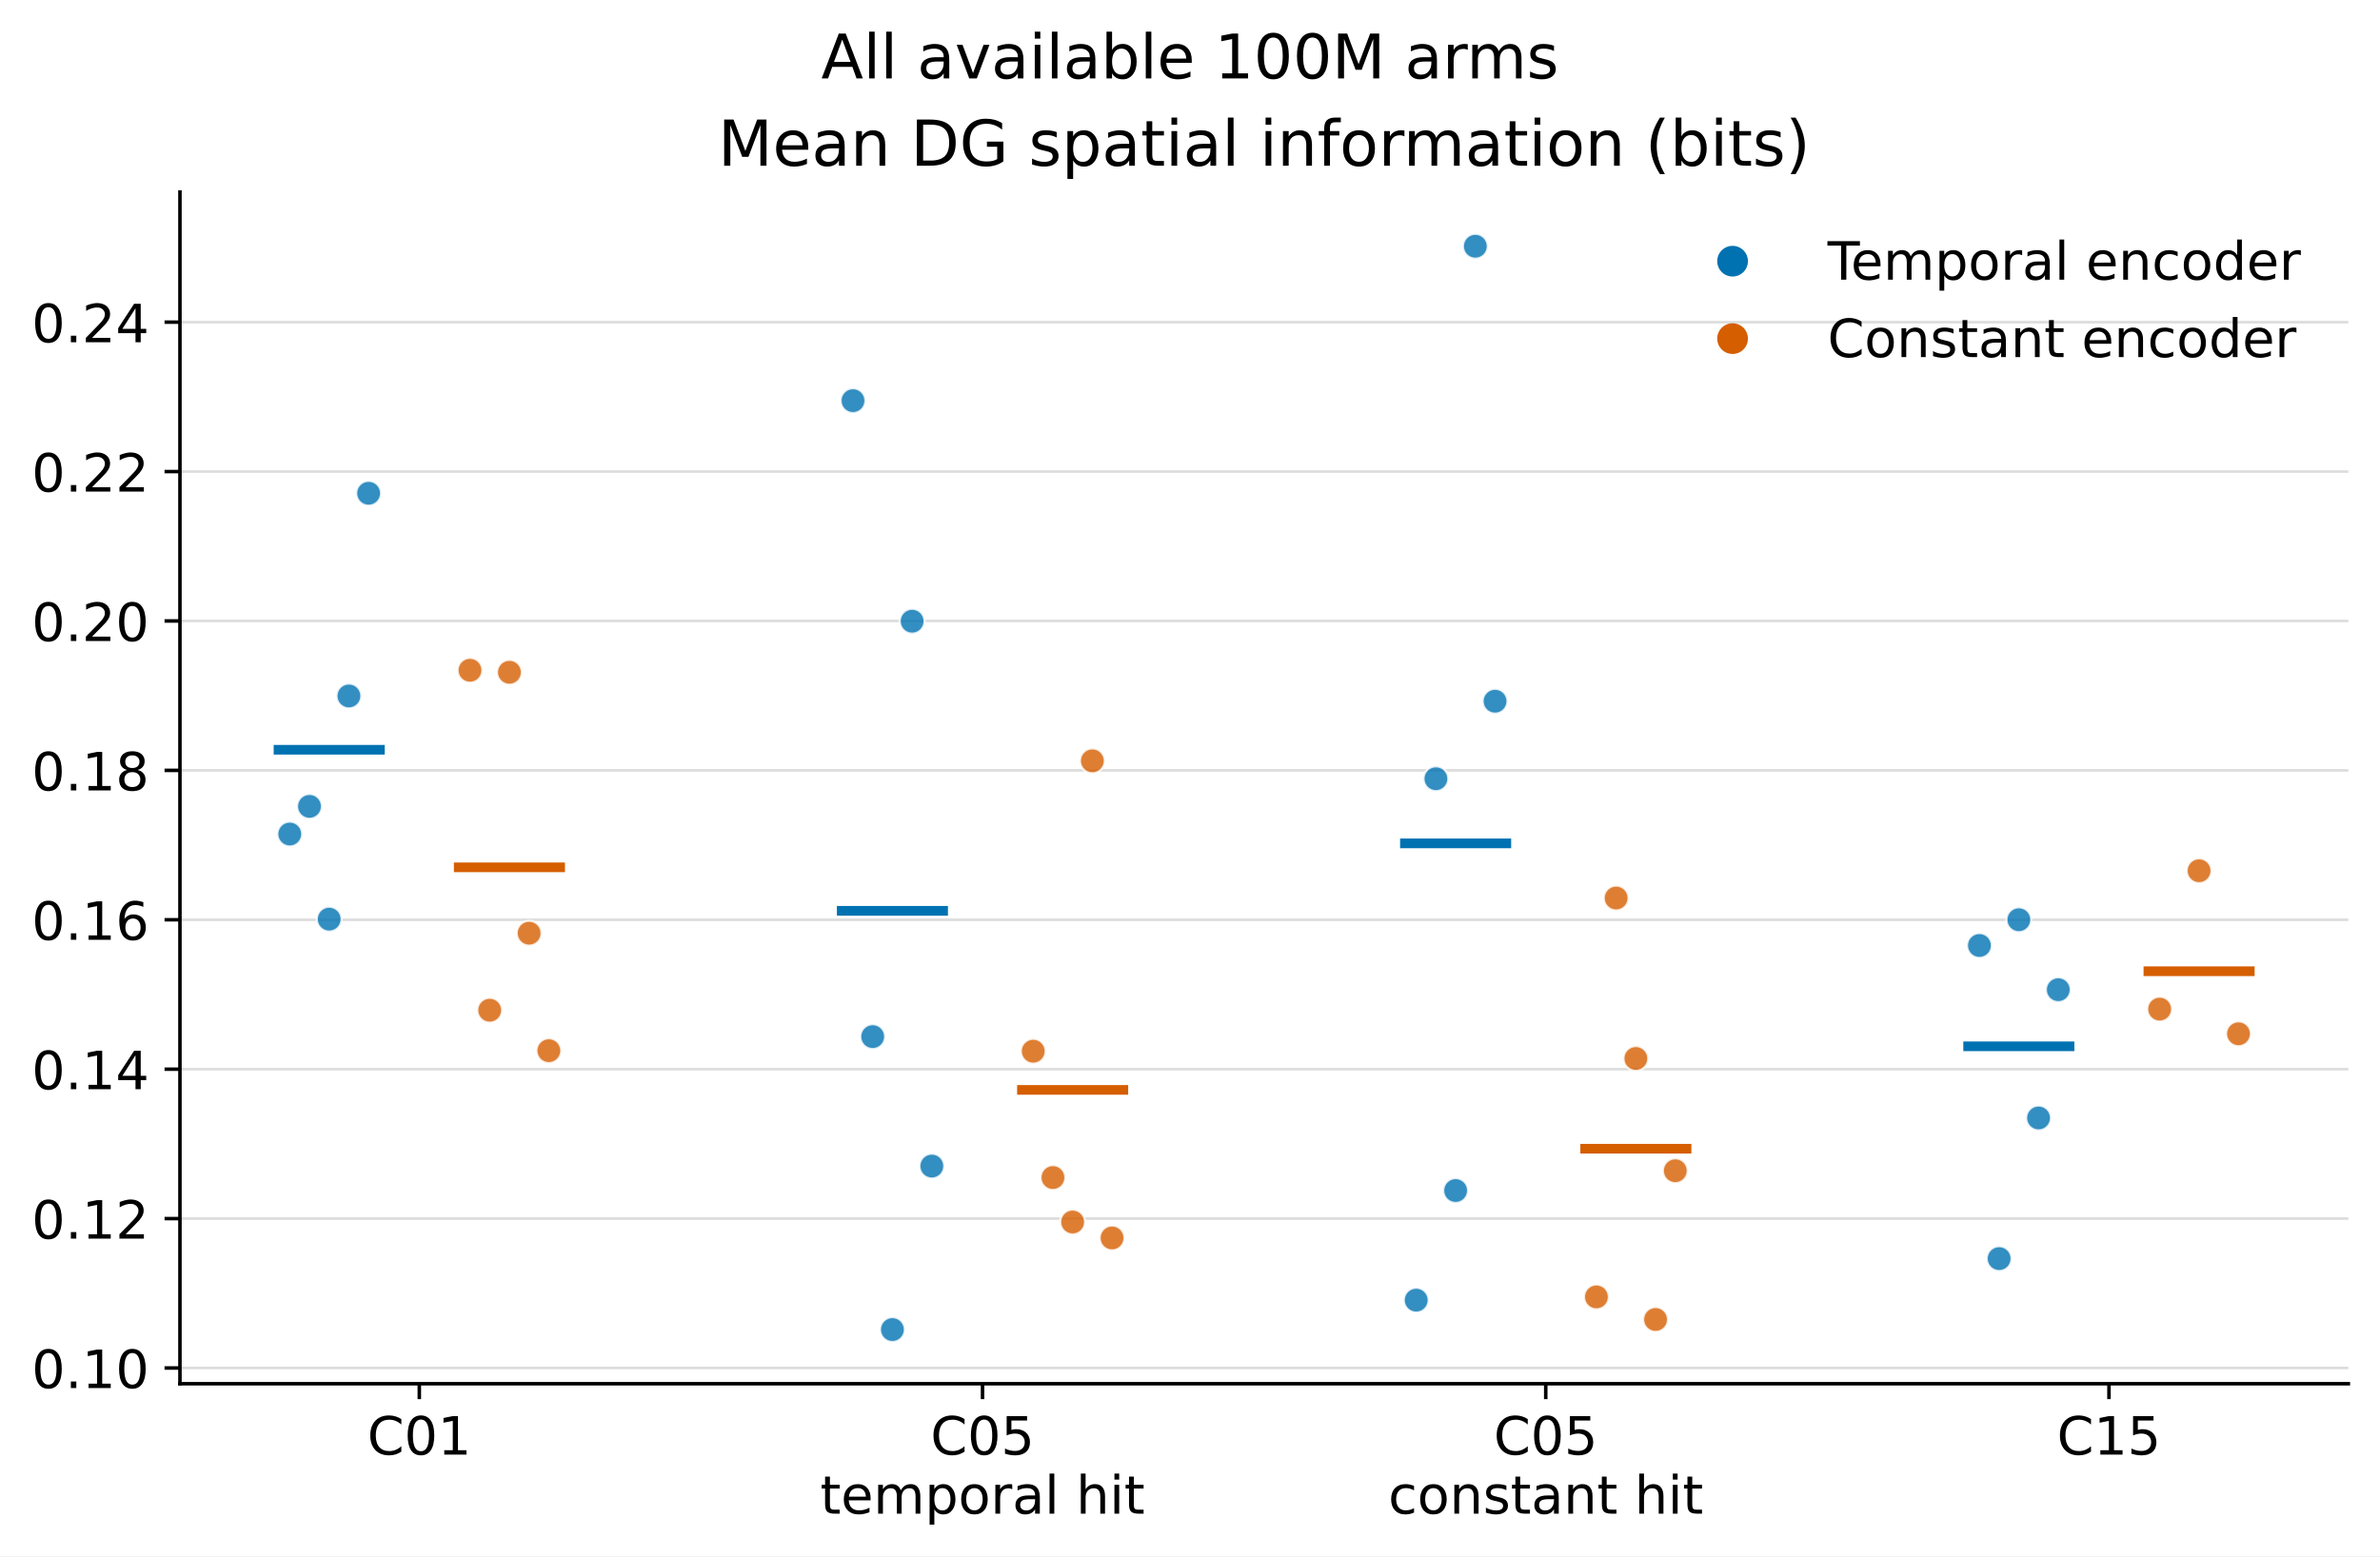
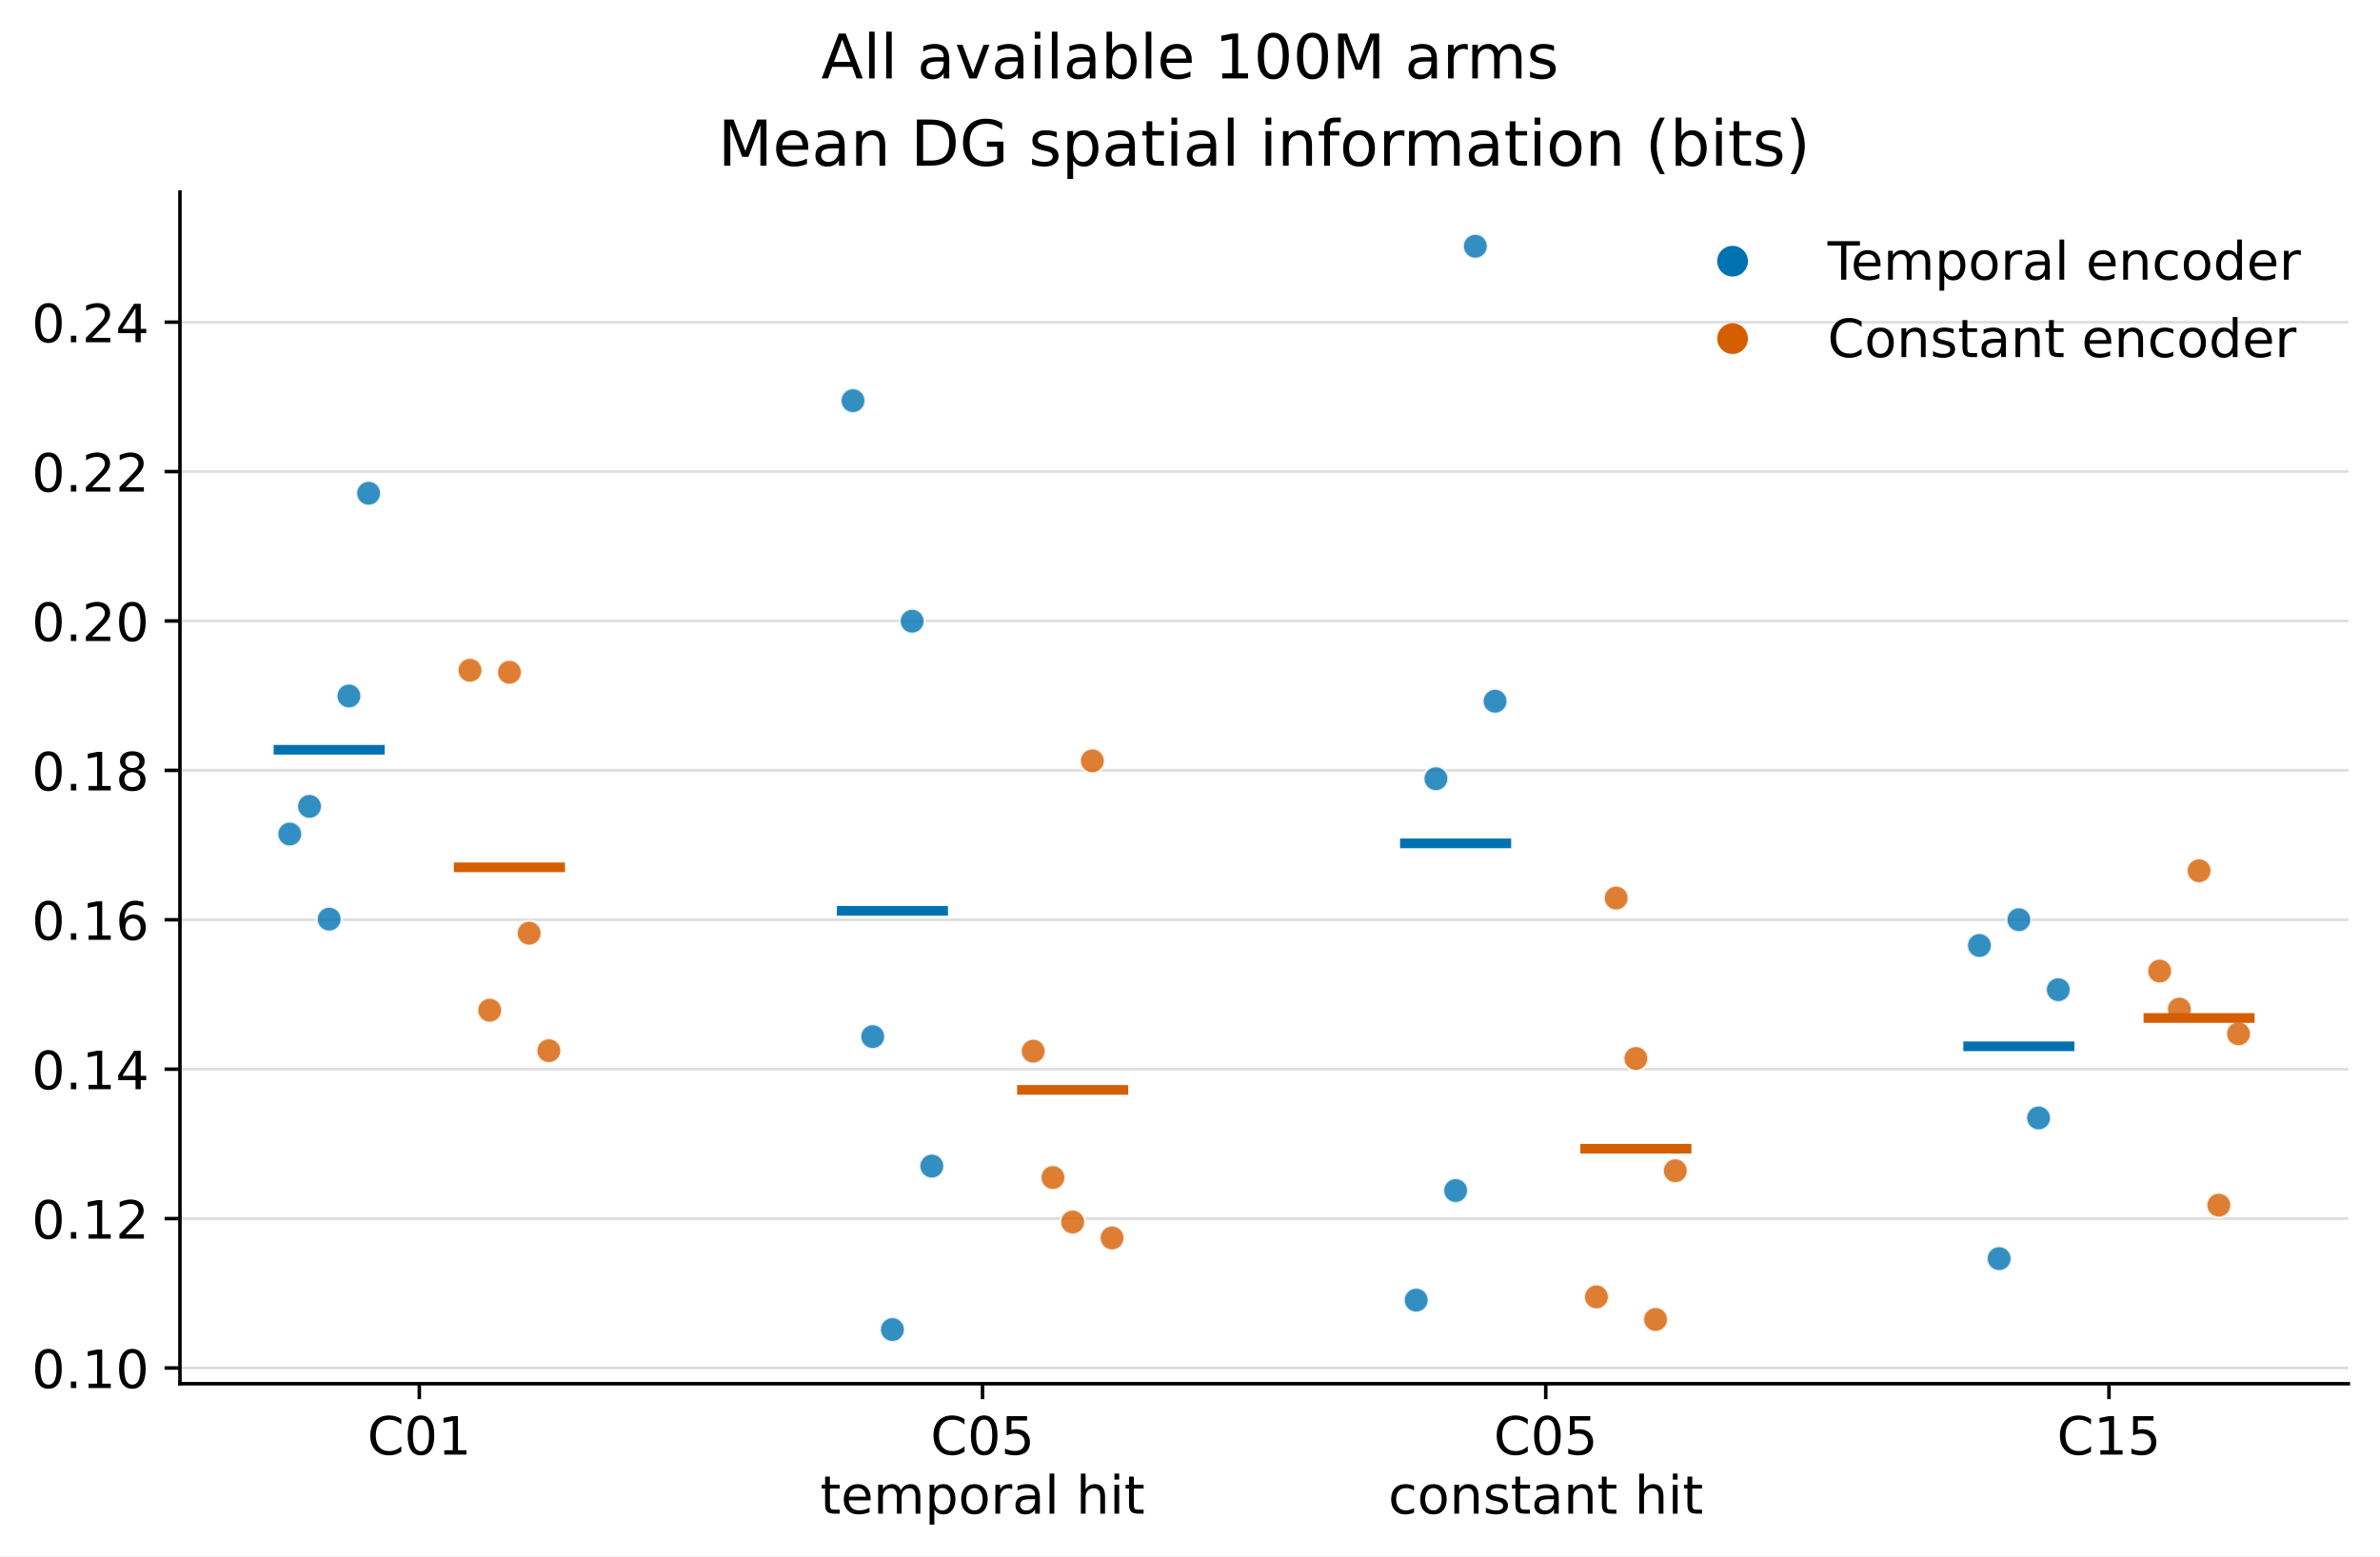
<svg xmlns="http://www.w3.org/2000/svg" xmlns:xlink="http://www.w3.org/1999/xlink" width="541.2pt" height="354pt" viewBox="0 0 541.2 354" version="1.1">
  <defs>
    <style type="text/css">*{stroke-linejoin: round; stroke-linecap: butt}</style>
  </defs>
  <g id="figure_1">
    <g id="patch_1">
      <path d="M 0 354 L 541.2 354 L 541.2 0 L 0 0 z " style="fill: #ffffff" />
    </g>
    <g id="axes_1">
      <g id="patch_2">
        <path d="M 40.919 314.748 L 534 314.748 L 534 43.692 L 40.919 43.692 z " style="fill: #ffffff" />
      </g>
      <g id="matplotlib.axis_1">
        <g id="xtick_1">
          <g id="line2d_1">
            <defs>
              <path id="mef62edf60f" d="M 0 0 L 0 3.5 " style="stroke: #000000; stroke-width: 0.8" />
            </defs>
            <g>
              <use xlink:href="#mef62edf60f" x="95.35" y="314.748" style="stroke: #000000; stroke-width: 0.8" />
            </g>
          </g>
          <g id="text_1">
            <text style="font-size: 12px; font-family: 'DejaVu Sans'; text-anchor: middle" x="95.35" y="330.867" transform="rotate(-0 95.34974 330.8665)">C01</text>
          </g>
        </g>
        <g id="xtick_2">
          <g id="line2d_2">
            <g>
              <use xlink:href="#mef62edf60f" x="223.423" y="314.748" style="stroke: #000000; stroke-width: 0.8" />
            </g>
          </g>
          <g id="text_2">
            <text style="font-size: 12px; font-family: 'DejaVu Sans'" transform="translate(211.598 330.8665)">C05</text>
            <text style="font-size: 12px; font-family: 'DejaVu Sans'" transform="translate(186.5152 344.3039)">temporal hit</text>
          </g>
        </g>
        <g id="xtick_3">
          <g id="line2d_3">
            <g>
              <use xlink:href="#mef62edf60f" x="351.496" y="314.748" style="stroke: #000000; stroke-width: 0.8" />
            </g>
          </g>
          <g id="text_3">
            <text style="font-size: 12px; font-family: 'DejaVu Sans'" transform="translate(339.6709 330.8665)">C05</text>
            <text style="font-size: 12px; font-family: 'DejaVu Sans'" transform="translate(315.685 344.3039)">constant hit</text>
          </g>
        </g>
        <g id="xtick_4">
          <g id="line2d_4">
            <g>
              <use xlink:href="#mef62edf60f" x="479.569" y="314.748" style="stroke: #000000; stroke-width: 0.8" />
            </g>
          </g>
          <g id="text_4">
            <text style="font-size: 12px; font-family: 'DejaVu Sans'; text-anchor: middle" x="479.569" y="330.867" transform="rotate(-0 479.5685 330.8665)">C15</text>
          </g>
        </g>
      </g>
      <g id="matplotlib.axis_2">
        <g id="ytick_1">
          <g id="line2d_5">
            <path d="M 40.919 311.169 L 534 311.169 " clip-path="url(#p520fe203e6)" style="fill: none; stroke: #dddddd; stroke-width: 0.6; stroke-linecap: square" />
          </g>
          <g id="line2d_6">
            <defs>
              <path id="md314a975cc" d="M 0 0 L -3.5 0 " style="stroke: #000000; stroke-width: 0.8" />
            </defs>
            <g>
              <use xlink:href="#md314a975cc" x="40.919" y="311.169" style="stroke: #000000; stroke-width: 0.8" />
            </g>
          </g>
          <g id="text_5">
            <text style="font-size: 12px; font-family: 'DejaVu Sans'; text-anchor: end" x="33.919" y="315.728" transform="rotate(-0 33.91875 315.728)">0.10</text>
          </g>
        </g>
        <g id="ytick_2">
          <g id="line2d_7">
            <path d="M 40.919 277.185 L 534 277.185 " clip-path="url(#p520fe203e6)" style="fill: none; stroke: #dddddd; stroke-width: 0.6; stroke-linecap: square" />
          </g>
          <g id="line2d_8">
            <g>
              <use xlink:href="#md314a975cc" x="40.919" y="277.185" style="stroke: #000000; stroke-width: 0.8" />
            </g>
          </g>
          <g id="text_6">
            <text style="font-size: 12px; font-family: 'DejaVu Sans'; text-anchor: end" x="33.919" y="281.744" transform="rotate(-0 33.91875 281.7441)">0.12</text>
          </g>
        </g>
        <g id="ytick_3">
          <g id="line2d_9">
            <path d="M 40.919 243.201 L 534 243.201 " clip-path="url(#p520fe203e6)" style="fill: none; stroke: #dddddd; stroke-width: 0.6; stroke-linecap: square" />
          </g>
          <g id="line2d_10">
            <g>
              <use xlink:href="#md314a975cc" x="40.919" y="243.201" style="stroke: #000000; stroke-width: 0.8" />
            </g>
          </g>
          <g id="text_7">
            <text style="font-size: 12px; font-family: 'DejaVu Sans'; text-anchor: end" x="33.919" y="247.76" transform="rotate(-0 33.91875 247.7602)">0.14</text>
          </g>
        </g>
        <g id="ytick_4">
          <g id="line2d_11">
            <path d="M 40.919 209.217 L 534 209.217 " clip-path="url(#p520fe203e6)" style="fill: none; stroke: #dddddd; stroke-width: 0.6; stroke-linecap: square" />
          </g>
          <g id="line2d_12">
            <g>
              <use xlink:href="#md314a975cc" x="40.919" y="209.217" style="stroke: #000000; stroke-width: 0.8" />
            </g>
          </g>
          <g id="text_8">
            <text style="font-size: 12px; font-family: 'DejaVu Sans'; text-anchor: end" x="33.919" y="213.776" transform="rotate(-0 33.91875 213.7763)">0.16</text>
          </g>
        </g>
        <g id="ytick_5">
          <g id="line2d_13">
            <path d="M 40.919 175.233 L 534 175.233 " clip-path="url(#p520fe203e6)" style="fill: none; stroke: #dddddd; stroke-width: 0.6; stroke-linecap: square" />
          </g>
          <g id="line2d_14">
            <g>
              <use xlink:href="#md314a975cc" x="40.919" y="175.233" style="stroke: #000000; stroke-width: 0.8" />
            </g>
          </g>
          <g id="text_9">
            <text style="font-size: 12px; font-family: 'DejaVu Sans'; text-anchor: end" x="33.919" y="179.792" transform="rotate(-0 33.91875 179.7923)">0.18</text>
          </g>
        </g>
        <g id="ytick_6">
          <g id="line2d_15">
            <path d="M 40.919 141.249 L 534 141.249 " clip-path="url(#p520fe203e6)" style="fill: none; stroke: #dddddd; stroke-width: 0.6; stroke-linecap: square" />
          </g>
          <g id="line2d_16">
            <g>
              <use xlink:href="#md314a975cc" x="40.919" y="141.249" style="stroke: #000000; stroke-width: 0.8" />
            </g>
          </g>
          <g id="text_10">
            <text style="font-size: 12px; font-family: 'DejaVu Sans'; text-anchor: end" x="33.919" y="145.808" transform="rotate(-0 33.91875 145.8084)">0.20</text>
          </g>
        </g>
        <g id="ytick_7">
          <g id="line2d_17">
            <path d="M 40.919 107.265 L 534 107.265 " clip-path="url(#p520fe203e6)" style="fill: none; stroke: #dddddd; stroke-width: 0.6; stroke-linecap: square" />
          </g>
          <g id="line2d_18">
            <g>
              <use xlink:href="#md314a975cc" x="40.919" y="107.265" style="stroke: #000000; stroke-width: 0.8" />
            </g>
          </g>
          <g id="text_11">
            <text style="font-size: 12px; font-family: 'DejaVu Sans'; text-anchor: end" x="33.919" y="111.824" transform="rotate(-0 33.91875 111.8245)">0.22</text>
          </g>
        </g>
        <g id="ytick_8">
          <g id="line2d_19">
            <path d="M 40.919 73.282 L 534 73.282 " clip-path="url(#p520fe203e6)" style="fill: none; stroke: #dddddd; stroke-width: 0.6; stroke-linecap: square" />
          </g>
          <g id="line2d_20">
            <g>
              <use xlink:href="#md314a975cc" x="40.919" y="73.282" style="stroke: #000000; stroke-width: 0.8" />
            </g>
          </g>
          <g id="text_12">
            <text style="font-size: 12px; font-family: 'DejaVu Sans'; text-anchor: end" x="33.919" y="77.841" transform="rotate(-0 33.91875 77.84057)">0.24</text>
          </g>
        </g>
      </g>
      <g id="PathCollection_1">
        <defs>
          <path id="m71f8409762" d="M 0 2.828 C 0.75 2.828 1.47 2.53 2 2 C 2.53 1.47 2.828 0.75 2.828 0 C 2.828 -0.75 2.53 -1.47 2 -2 C 1.47 -2.53 0.75 -2.828 0 -2.828 C -0.75 -2.828 -1.47 -2.53 -2 -2 C -2.53 -1.47 -2.828 -0.75 -2.828 0 C -2.828 0.75 -2.53 1.47 -2 2 C -1.47 2.53 -0.75 2.828 0 2.828 z " style="stroke: #ffffff; stroke-opacity: 0.8; stroke-width: 0.5" />
        </defs>
        <g clip-path="url(#p520fe203e6)">
          <use xlink:href="#m71f8409762" x="65.893" y="189.711" style="fill: #0072b2; fill-opacity: 0.8; stroke: #ffffff; stroke-opacity: 0.8; stroke-width: 0.5" />
          <use xlink:href="#m71f8409762" x="70.376" y="183.42" style="fill: #0072b2; fill-opacity: 0.8; stroke: #ffffff; stroke-opacity: 0.8; stroke-width: 0.5" />
          <use xlink:href="#m71f8409762" x="74.858" y="209.073" style="fill: #0072b2; fill-opacity: 0.8; stroke: #ffffff; stroke-opacity: 0.8; stroke-width: 0.5" />
          <use xlink:href="#m71f8409762" x="79.341" y="158.307" style="fill: #0072b2; fill-opacity: 0.8; stroke: #ffffff; stroke-opacity: 0.8; stroke-width: 0.5" />
          <use xlink:href="#m71f8409762" x="83.823" y="112.2" style="fill: #0072b2; fill-opacity: 0.8; stroke: #ffffff; stroke-opacity: 0.8; stroke-width: 0.5" />
        </g>
      </g>
      <g id="PathCollection_2">
        <defs>
          <path id="m92dcd0056e" d="M 0 2.828 C 0.75 2.828 1.47 2.53 2 2 C 2.53 1.47 2.828 0.75 2.828 0 C 2.828 -0.75 2.53 -1.47 2 -2 C 1.47 -2.53 0.75 -2.828 0 -2.828 C -0.75 -2.828 -1.47 -2.53 -2 -2 C -2.53 -1.47 -2.828 -0.75 -2.828 0 C -2.828 0.75 -2.53 1.47 -2 2 C -1.47 2.53 -0.75 2.828 0 2.828 z " style="stroke: #ffffff; stroke-opacity: 0.8; stroke-width: 0.5" />
        </defs>
        <g clip-path="url(#p520fe203e6)">
          <use xlink:href="#m92dcd0056e" x="106.876" y="152.463" style="fill: #d55e00; fill-opacity: 0.8; stroke: #ffffff; stroke-opacity: 0.8; stroke-width: 0.5" />
          <use xlink:href="#m92dcd0056e" x="111.359" y="229.787" style="fill: #d55e00; fill-opacity: 0.8; stroke: #ffffff; stroke-opacity: 0.8; stroke-width: 0.5" />
          <use xlink:href="#m92dcd0056e" x="115.841" y="152.918" style="fill: #d55e00; fill-opacity: 0.8; stroke: #ffffff; stroke-opacity: 0.8; stroke-width: 0.5" />
          <use xlink:href="#m92dcd0056e" x="120.324" y="212.27" style="fill: #d55e00; fill-opacity: 0.8; stroke: #ffffff; stroke-opacity: 0.8; stroke-width: 0.5" />
          <use xlink:href="#m92dcd0056e" x="124.807" y="238.993" style="fill: #d55e00; fill-opacity: 0.8; stroke: #ffffff; stroke-opacity: 0.8; stroke-width: 0.5" />
        </g>
      </g>
      <g id="PathCollection_3">
        <g clip-path="url(#p520fe203e6)">
          <use xlink:href="#m71f8409762" x="193.966" y="91.137" style="fill: #0072b2; fill-opacity: 0.8; stroke: #ffffff; stroke-opacity: 0.8; stroke-width: 0.5" />
          <use xlink:href="#m71f8409762" x="198.448" y="235.793" style="fill: #0072b2; fill-opacity: 0.8; stroke: #ffffff; stroke-opacity: 0.8; stroke-width: 0.5" />
          <use xlink:href="#m71f8409762" x="202.931" y="302.428" style="fill: #0072b2; fill-opacity: 0.8; stroke: #ffffff; stroke-opacity: 0.8; stroke-width: 0.5" />
          <use xlink:href="#m71f8409762" x="207.414" y="141.303" style="fill: #0072b2; fill-opacity: 0.8; stroke: #ffffff; stroke-opacity: 0.8; stroke-width: 0.5" />
          <use xlink:href="#m71f8409762" x="211.896" y="265.24" style="fill: #0072b2; fill-opacity: 0.8; stroke: #ffffff; stroke-opacity: 0.8; stroke-width: 0.5" />
        </g>
      </g>
      <g id="PathCollection_4">
        <g clip-path="url(#p520fe203e6)">
          <use xlink:href="#m92dcd0056e" x="234.949" y="239.112" style="fill: #d55e00; fill-opacity: 0.8; stroke: #ffffff; stroke-opacity: 0.8; stroke-width: 0.5" />
          <use xlink:href="#m92dcd0056e" x="239.432" y="267.847" style="fill: #d55e00; fill-opacity: 0.8; stroke: #ffffff; stroke-opacity: 0.8; stroke-width: 0.5" />
          <use xlink:href="#m92dcd0056e" x="243.914" y="277.962" style="fill: #d55e00; fill-opacity: 0.8; stroke: #ffffff; stroke-opacity: 0.8; stroke-width: 0.5" />
          <use xlink:href="#m92dcd0056e" x="248.397" y="173.062" style="fill: #d55e00; fill-opacity: 0.8; stroke: #ffffff; stroke-opacity: 0.8; stroke-width: 0.5" />
          <use xlink:href="#m92dcd0056e" x="252.879" y="281.589" style="fill: #d55e00; fill-opacity: 0.8; stroke: #ffffff; stroke-opacity: 0.8; stroke-width: 0.5" />
        </g>
      </g>
      <g id="PathCollection_5">
        <g clip-path="url(#p520fe203e6)">
          <use xlink:href="#m71f8409762" x="322.039" y="295.734" style="fill: #0072b2; fill-opacity: 0.8; stroke: #ffffff; stroke-opacity: 0.8; stroke-width: 0.5" />
          <use xlink:href="#m71f8409762" x="326.521" y="177.131" style="fill: #0072b2; fill-opacity: 0.8; stroke: #ffffff; stroke-opacity: 0.8; stroke-width: 0.5" />
          <use xlink:href="#m71f8409762" x="331.004" y="270.806" style="fill: #0072b2; fill-opacity: 0.8; stroke: #ffffff; stroke-opacity: 0.8; stroke-width: 0.5" />
          <use xlink:href="#m71f8409762" x="335.486" y="56.012" style="fill: #0072b2; fill-opacity: 0.8; stroke: #ffffff; stroke-opacity: 0.8; stroke-width: 0.5" />
          <use xlink:href="#m71f8409762" x="339.969" y="159.501" style="fill: #0072b2; fill-opacity: 0.8; stroke: #ffffff; stroke-opacity: 0.8; stroke-width: 0.5" />
        </g>
      </g>
      <g id="PathCollection_6">
        <g clip-path="url(#p520fe203e6)">
          <use xlink:href="#m92dcd0056e" x="363.022" y="294.999" style="fill: #d55e00; fill-opacity: 0.8; stroke: #ffffff; stroke-opacity: 0.8; stroke-width: 0.5" />
          <use xlink:href="#m92dcd0056e" x="367.505" y="204.269" style="fill: #d55e00; fill-opacity: 0.8; stroke: #ffffff; stroke-opacity: 0.8; stroke-width: 0.5" />
          <use xlink:href="#m92dcd0056e" x="371.987" y="240.762" style="fill: #d55e00; fill-opacity: 0.8; stroke: #ffffff; stroke-opacity: 0.8; stroke-width: 0.5" />
          <use xlink:href="#m92dcd0056e" x="376.47" y="300.132" style="fill: #d55e00; fill-opacity: 0.8; stroke: #ffffff; stroke-opacity: 0.8; stroke-width: 0.5" />
          <use xlink:href="#m92dcd0056e" x="380.952" y="266.303" style="fill: #d55e00; fill-opacity: 0.8; stroke: #ffffff; stroke-opacity: 0.8; stroke-width: 0.5" />
        </g>
      </g>
      <g id="PathCollection_7">
        <g clip-path="url(#p520fe203e6)">
          <use xlink:href="#m71f8409762" x="450.112" y="215.064" style="fill: #0072b2; fill-opacity: 0.8; stroke: #ffffff; stroke-opacity: 0.8; stroke-width: 0.5" />
          <use xlink:href="#m71f8409762" x="454.594" y="286.29" style="fill: #0072b2; fill-opacity: 0.8; stroke: #ffffff; stroke-opacity: 0.8; stroke-width: 0.5" />
          <use xlink:href="#m71f8409762" x="459.077" y="209.205" style="fill: #0072b2; fill-opacity: 0.8; stroke: #ffffff; stroke-opacity: 0.8; stroke-width: 0.5" />
          <use xlink:href="#m71f8409762" x="463.559" y="254.297" style="fill: #0072b2; fill-opacity: 0.8; stroke: #ffffff; stroke-opacity: 0.8; stroke-width: 0.5" />
          <use xlink:href="#m71f8409762" x="468.042" y="225.121" style="fill: #0072b2; fill-opacity: 0.8; stroke: #ffffff; stroke-opacity: 0.8; stroke-width: 0.5" />
        </g>
      </g>
      <g id="PathCollection_8">
        <g clip-path="url(#p520fe203e6)">
-           <use xlink:href="#m92dcd0056e" x="491.095" y="229.535" style="fill: #d55e00; fill-opacity: 0.8; stroke: #ffffff; stroke-opacity: 0.8; stroke-width: 0.5" />
+           <use xlink:href="#m92dcd0056e" x="491.095" y="220.887" style="fill: #d55e00; fill-opacity: 0.8; stroke: #ffffff; stroke-opacity: 0.8; stroke-width: 0.5" />
+           <use xlink:href="#m92dcd0056e" x="495.578" y="229.535" style="fill: #d55e00; fill-opacity: 0.8; stroke: #ffffff; stroke-opacity: 0.8; stroke-width: 0.5" />
          <use xlink:href="#m92dcd0056e" x="500.06" y="198.066" style="fill: #d55e00; fill-opacity: 0.8; stroke: #ffffff; stroke-opacity: 0.8; stroke-width: 0.5" />
+           <use xlink:href="#m92dcd0056e" x="504.543" y="274.137" style="fill: #d55e00; fill-opacity: 0.8; stroke: #ffffff; stroke-opacity: 0.8; stroke-width: 0.5" />
          <use xlink:href="#m92dcd0056e" x="509.025" y="235.149" style="fill: #d55e00; fill-opacity: 0.8; stroke: #ffffff; stroke-opacity: 0.8; stroke-width: 0.5" />
        </g>
      </g>
      <g id="patch_3">
        <path d="M 40.919 314.748 L 40.919 43.692 " style="fill: none; stroke: #000000; stroke-width: 0.8; stroke-linejoin: miter; stroke-linecap: square" />
      </g>
      <g id="patch_4">
        <path d="M 40.919 314.748 L 534 314.748 " style="fill: none; stroke: #000000; stroke-width: 0.8; stroke-linejoin: miter; stroke-linecap: square" />
      </g>
      <g id="line2d_21">
        <path d="M 63.332 170.542 L 86.385 170.542 " clip-path="url(#p520fe203e6)" style="fill: none; stroke: #0072b2; stroke-width: 2.2; stroke-linecap: square" />
      </g>
      <g id="line2d_22">
        <path d="M 104.315 197.287 L 127.368 197.287 " clip-path="url(#p520fe203e6)" style="fill: none; stroke: #d55e00; stroke-width: 2.2; stroke-linecap: square" />
      </g>
      <g id="line2d_23">
        <path d="M 191.404 207.18 L 214.458 207.18 " clip-path="url(#p520fe203e6)" style="fill: none; stroke: #0072b2; stroke-width: 2.2; stroke-linecap: square" />
      </g>
      <g id="line2d_24">
        <path d="M 232.388 247.914 L 255.441 247.914 " clip-path="url(#p520fe203e6)" style="fill: none; stroke: #d55e00; stroke-width: 2.2; stroke-linecap: square" />
      </g>
      <g id="line2d_25">
        <path d="M 319.477 191.837 L 342.53 191.837 " clip-path="url(#p520fe203e6)" style="fill: none; stroke: #0072b2; stroke-width: 2.2; stroke-linecap: square" />
      </g>
      <g id="line2d_26">
        <path d="M 360.461 261.293 L 383.514 261.293 " clip-path="url(#p520fe203e6)" style="fill: none; stroke: #d55e00; stroke-width: 2.2; stroke-linecap: square" />
      </g>
      <g id="line2d_27">
        <path d="M 447.55 237.995 L 470.603 237.995 " clip-path="url(#p520fe203e6)" style="fill: none; stroke: #0072b2; stroke-width: 2.2; stroke-linecap: square" />
      </g>
      <g id="line2d_28">
-         <path d="M 488.534 220.917 L 511.587 220.917 " clip-path="url(#p520fe203e6)" style="fill: none; stroke: #d55e00; stroke-width: 2.2; stroke-linecap: square" />
+         <path d="M 488.534 231.555 L 511.587 231.555 " clip-path="url(#p520fe203e6)" style="fill: none; stroke: #d55e00; stroke-width: 2.2; stroke-linecap: square" />
      </g>
      <g id="text_13">
        <text style="font-size: 14.4px; font-family: 'DejaVu Sans'; text-anchor: middle" x="287.459" y="37.692" transform="rotate(-0 287.4591 37.69161)">Mean DG spatial information (bits)</text>
      </g>
      <g id="legend_1">
        <g id="line2d_29">
          <defs>
            <path id="m54ad3a0422" d="M 0 3 C 0.796 3 1.559 2.684 2.121 2.121 C 2.684 1.559 3 0.796 3 0 C 3 -0.796 2.684 -1.559 2.121 -2.121 C 1.559 -2.684 0.796 -3 0 -3 C -0.796 -3 -1.559 -2.684 -2.121 -2.121 C -2.684 -1.559 -3 -0.796 -3 0 C -3 0.796 -2.684 1.559 -2.121 2.121 C -1.559 2.684 -0.796 3 0 3 z " style="stroke: #0072b2" />
          </defs>
          <g>
            <use xlink:href="#m54ad3a0422" x="393.978" y="59.41" style="fill: #0072b2; stroke: #0072b2" />
          </g>
        </g>
        <g id="text_14">
          <text style="font-size: 12px; font-family: 'DejaVu Sans'; text-anchor: start" x="415.578" y="63.61" transform="rotate(-0 415.5783 63.60973)">Temporal encoder</text>
        </g>
        <g id="line2d_30">
          <defs>
            <path id="md492a3eee7" d="M 0 3 C 0.796 3 1.559 2.684 2.121 2.121 C 2.684 1.559 3 0.796 3 0 C 3 -0.796 2.684 -1.559 2.121 -2.121 C 1.559 -2.684 0.796 -3 0 -3 C -0.796 -3 -1.559 -2.684 -2.121 -2.121 C -2.684 -1.559 -3 -0.796 -3 0 C -3 0.796 -2.684 1.559 -2.121 2.121 C -1.559 2.684 -0.796 3 0 3 z " style="stroke: #d55e00" />
          </defs>
          <g>
            <use xlink:href="#md492a3eee7" x="393.978" y="77.023" style="fill: #d55e00; stroke: #d55e00" />
          </g>
        </g>
        <g id="text_15">
          <text style="font-size: 12px; font-family: 'DejaVu Sans'; text-anchor: start" x="415.578" y="81.223" transform="rotate(-0 415.5783 81.22348)">Constant encoder</text>
        </g>
      </g>
    </g>
    <g id="text_16">
      <text style="font-size: 14px; font-family: 'DejaVu Sans'; text-anchor: middle" x="270.6" y="17.838" transform="rotate(-0 270.5998 17.83781)">All available 100M arms</text>
    </g>
  </g>
  <defs>
    <clipPath id="p520fe203e6">
      <rect x="40.919" y="43.692" width="493.081" height="271.057" />
    </clipPath>
  </defs>
</svg>
